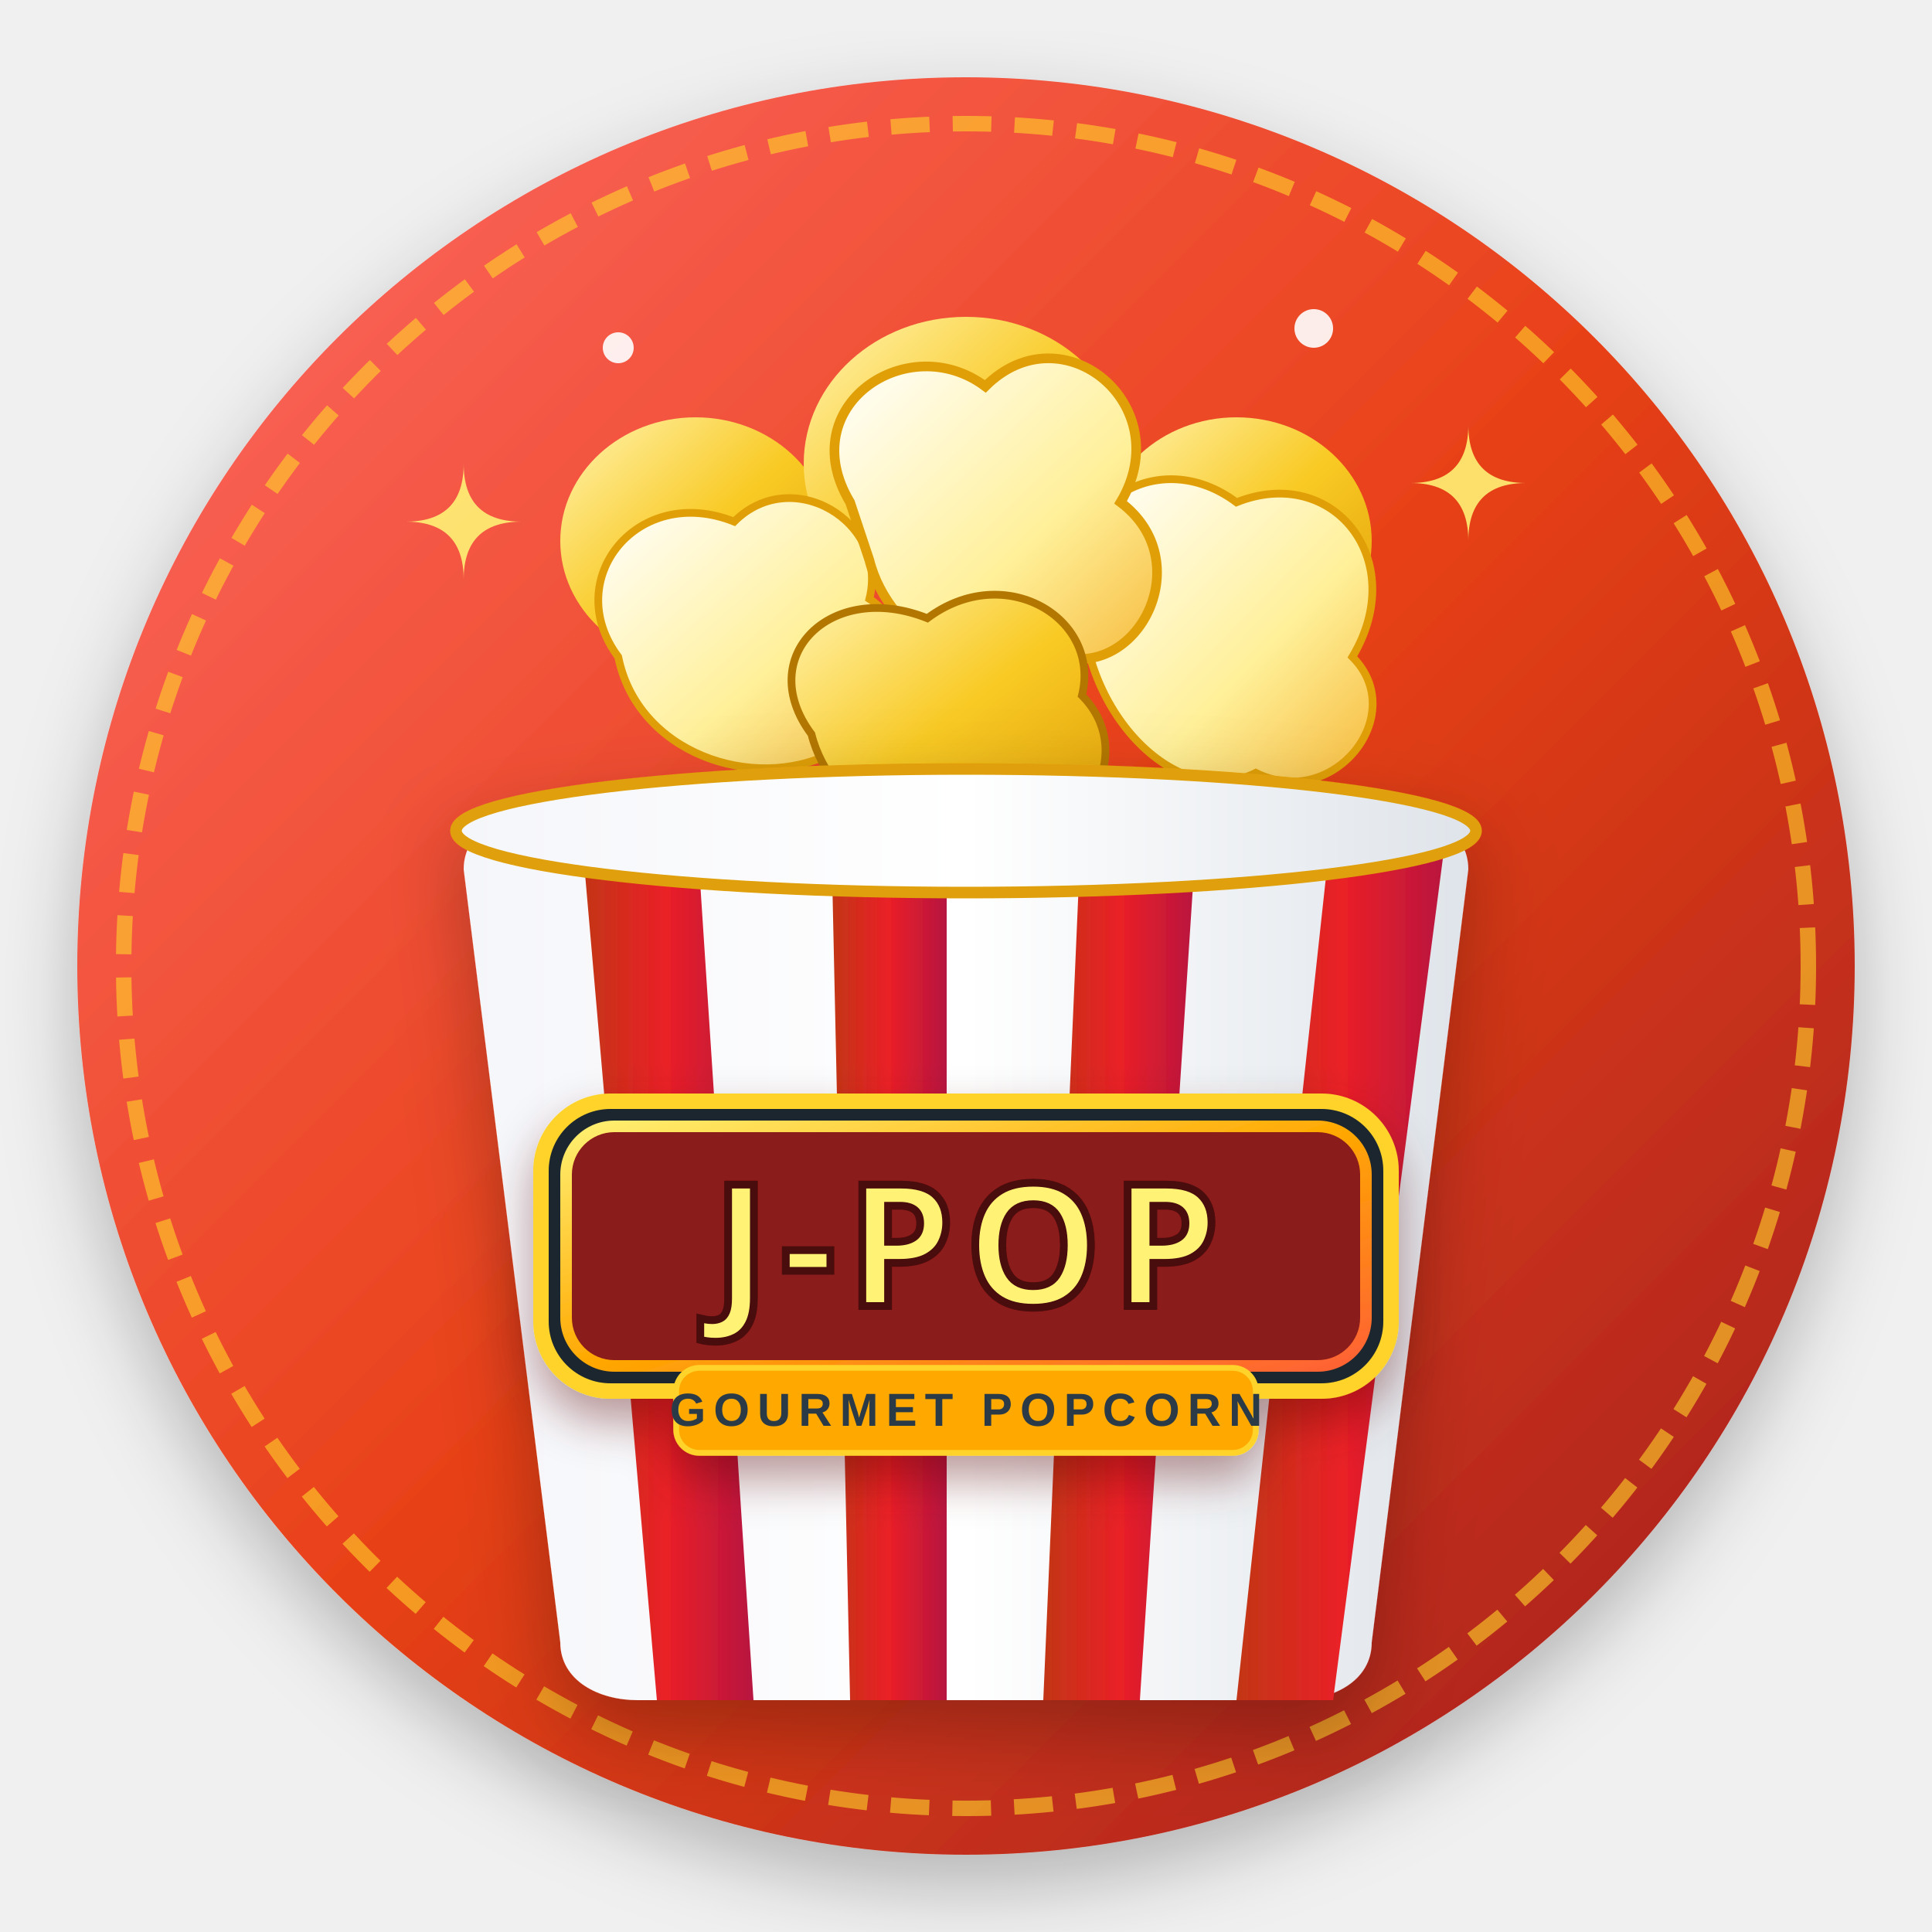
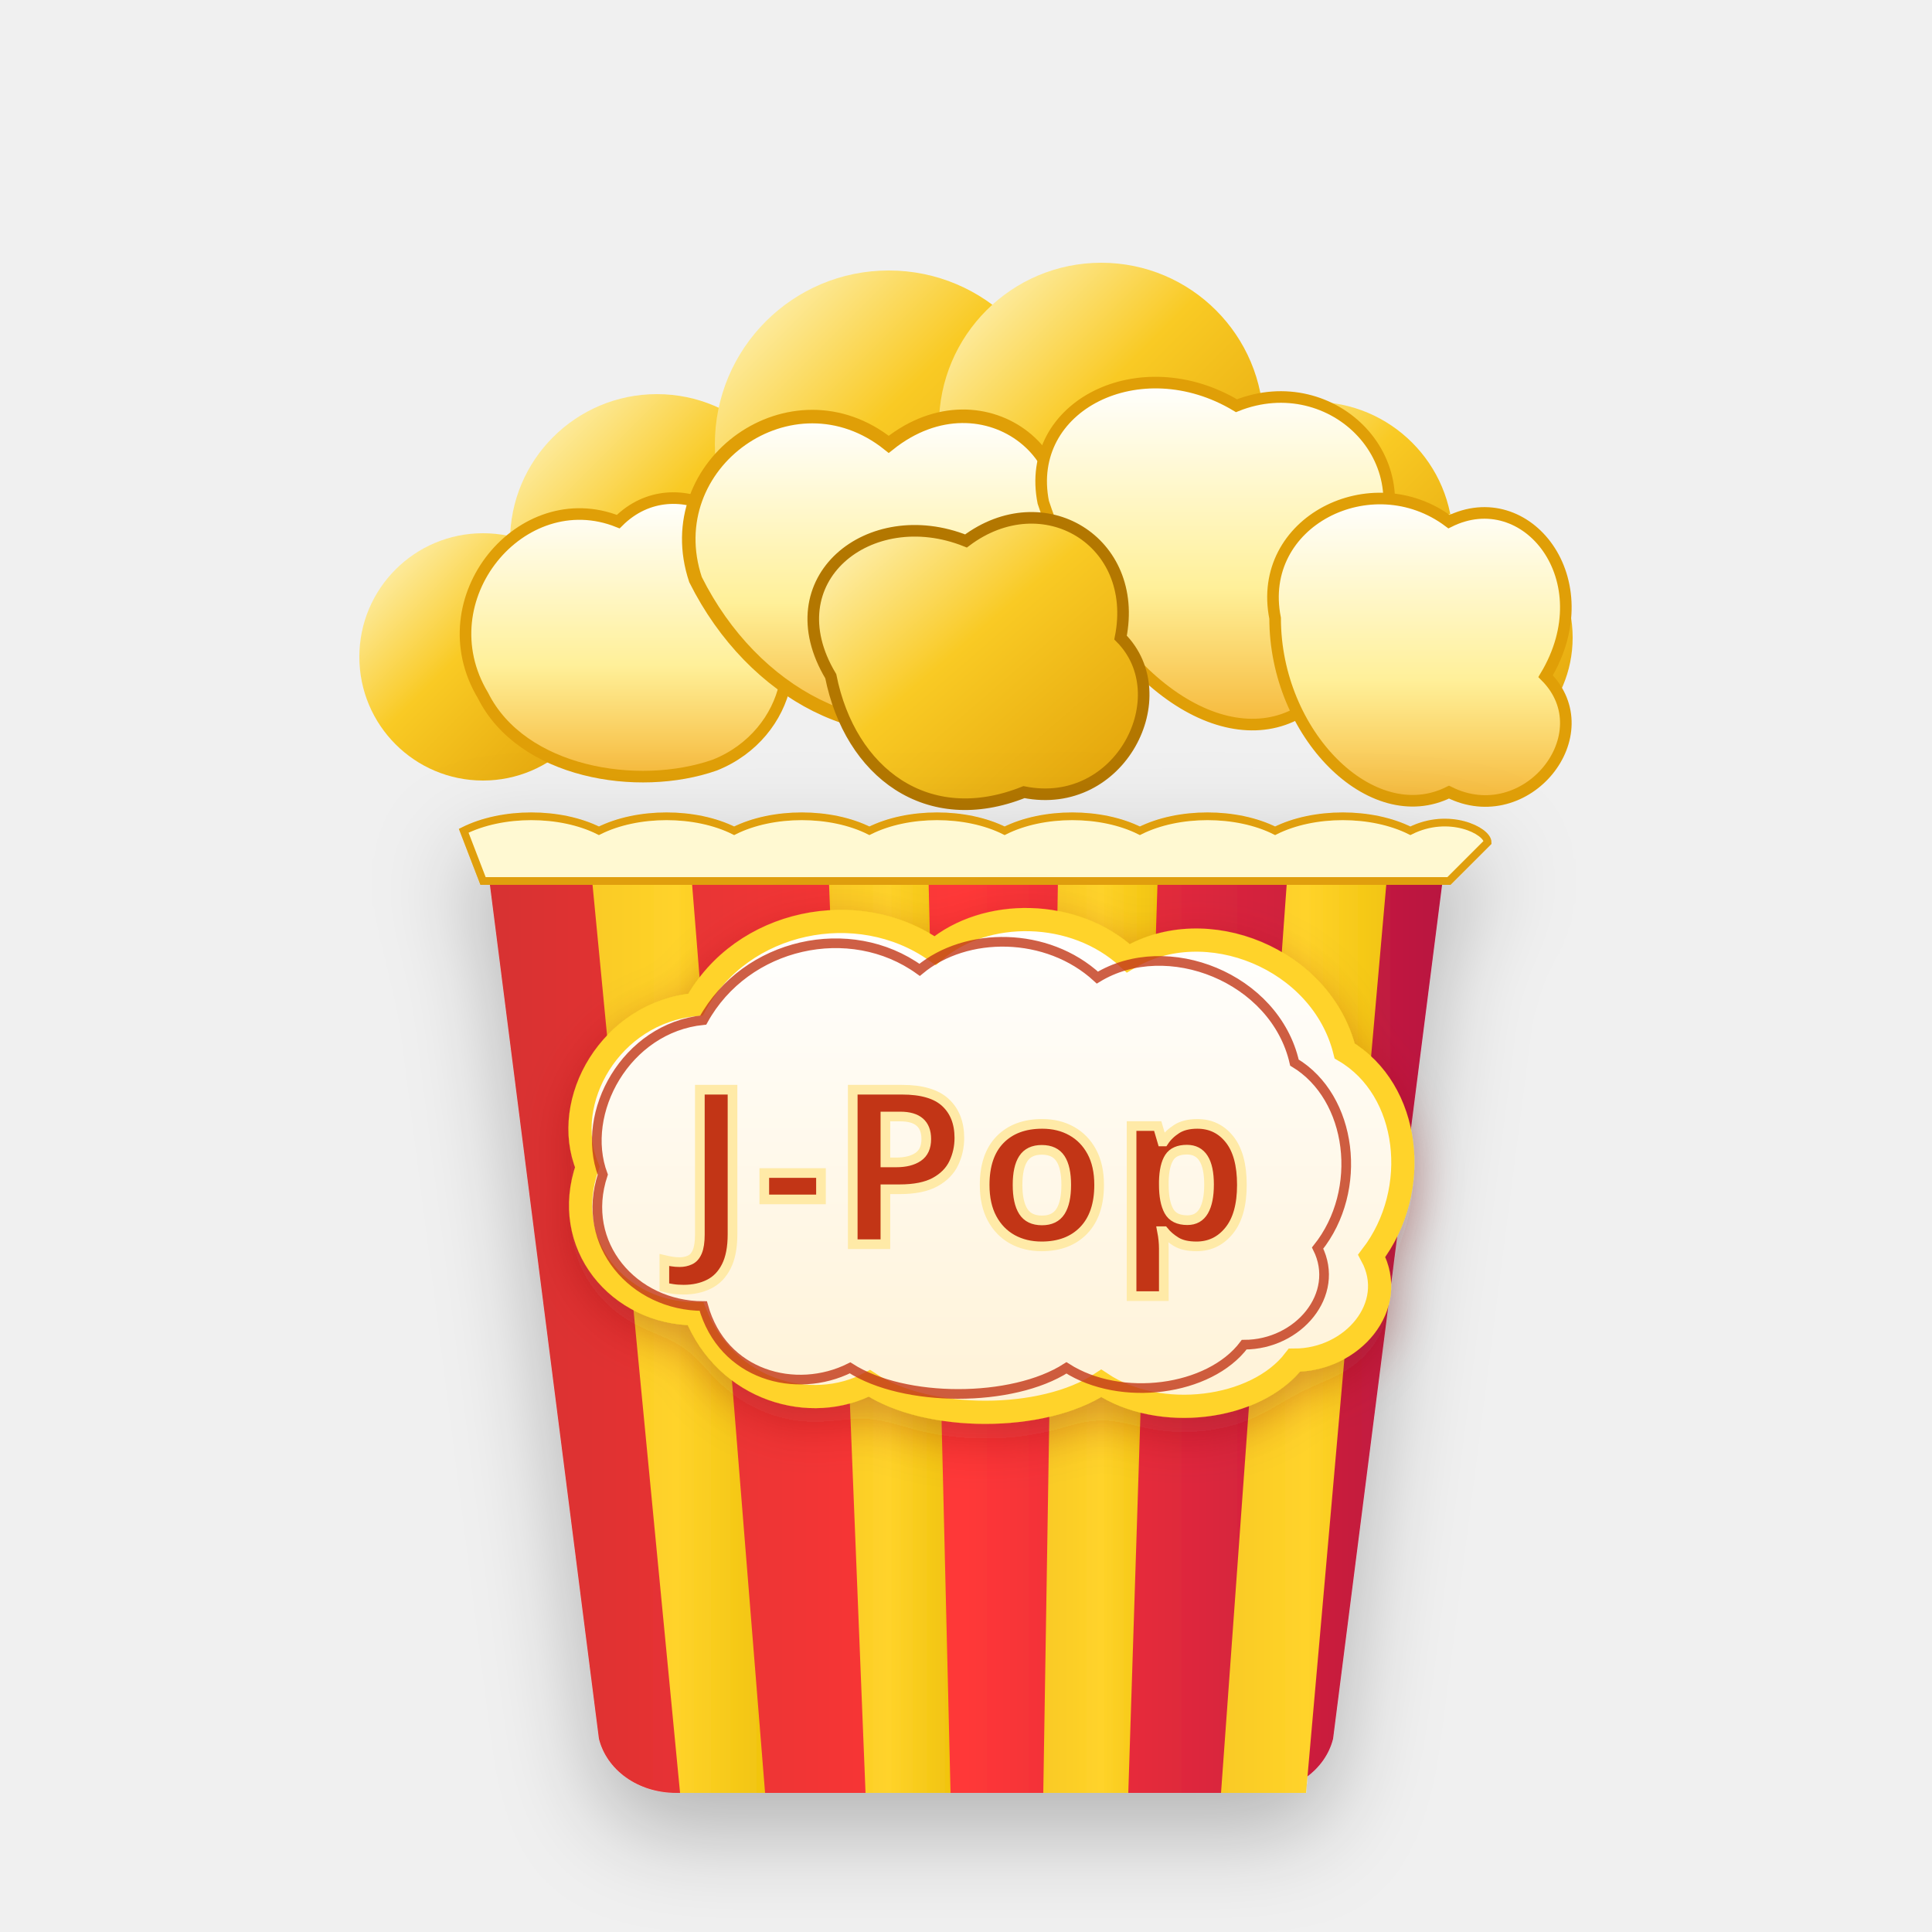
<svg xmlns="http://www.w3.org/2000/svg" viewBox="0 0 500 500" width="100%" height="100%">
  <defs>
-     <linearGradient id="bgGrad" x1="0%" y1="0%" x2="100%" y2="100%">
-       <stop offset="0%" stop-color="#FF6B6B" />
-       <stop offset="50%" stop-color="#E84118" />
-       <stop offset="100%" stop-color="#9C1C1C" />
-     </linearGradient>
-     <linearGradient id="popcornGold" x1="0%" y1="0%" x2="100%" y2="100%">
-       <stop offset="0%" stop-color="#FFF3B0" />
-       <stop offset="50%" stop-color="#F9CA24" />
+     <linearGradient id="jpopPopcornGold" x1="0%" y1="0%" x2="100%" y2="100%">
+       <stop offset="0%" stop-color="#FFF9D2" />
+       <stop offset="45%" stop-color="#F9CA24" />
      <stop offset="100%" stop-color="#E09F07" />
    </linearGradient>
-     <linearGradient id="popcornButter" x1="0%" y1="0%" x2="100%" y2="100%">
+     <linearGradient id="jpopPopcornButter" x1="0%" y1="0%" x2="0%" y2="100%">
      <stop offset="0%" stop-color="#FFFFFF" />
      <stop offset="60%" stop-color="#FFF099" />
      <stop offset="100%" stop-color="#F6B93B" />
    </linearGradient>
-     <linearGradient id="popcornHighlight" x1="0%" y1="0%" x2="0%" y2="100%">
-       <stop offset="0%" stop-color="#FFFFFF" stop-opacity="0.8" />
-       <stop offset="100%" stop-color="#FFF099" stop-opacity="0.1" />
-     </linearGradient>
-     <linearGradient id="bucketRed" x1="0%" y1="0%" x2="100%" y2="0%">
-       <stop offset="0%" stop-color="#C23616" />
-       <stop offset="50%" stop-color="#EA2027" />
+     <linearGradient id="boxRed" x1="0%" y1="0%" x2="100%" y2="0%">
+       <stop offset="0%" stop-color="#D63031" />
+       <stop offset="50%" stop-color="#FF3838" />
      <stop offset="100%" stop-color="#B71540" />
    </linearGradient>
-     <linearGradient id="bucketWhite" x1="0%" y1="0%" x2="100%" y2="0%">
-       <stop offset="0%" stop-color="#F5F6FA" />
-       <stop offset="50%" stop-color="#FFFFFF" />
-       <stop offset="100%" stop-color="#DFE4EA" />
+     <linearGradient id="boxYellow" x1="0%" y1="0%" x2="100%" y2="0%">
+       <stop offset="0%" stop-color="#F9CA24" />
+       <stop offset="50%" stop-color="#FFD32A" />
+       <stop offset="100%" stop-color="#F1C40F" />
    </linearGradient>
-     <linearGradient id="badgeGold" x1="0%" y1="0%" x2="100%" y2="100%">
-       <stop offset="0%" stop-color="#FFF275" />
-       <stop offset="50%" stop-color="#FFA801" />
-       <stop offset="100%" stop-color="#FF5E36" />
+     <linearGradient id="cloudGrad" x1="0%" y1="0%" x2="0%" y2="100%">
+       <stop offset="0%" stop-color="#FFFFFF" />
+       <stop offset="100%" stop-color="#FFF2D6" />
    </linearGradient>
-     <filter id="softShadow" x="-20%" y="-20%" width="140%" height="140%">
-       <feDropShadow dx="0" dy="8" stdDeviation="10" flood-color="#000000" flood-opacity="0.25" />
+     <filter id="boxShadow" x="-20%" y="-20%" width="140%" height="140%">
+       <feDropShadow dx="0" dy="10" stdDeviation="12" flood-color="#000000" flood-opacity="0.25" />
    </filter>
-     <filter id="badgeShadow" x="-30%" y="-30%" width="160%" height="160%">
-       <feDropShadow dx="0" dy="6" stdDeviation="6" flood-color="#560000" flood-opacity="0.4" />
+     <filter id="cloudShadow" x="-20%" y="-20%" width="140%" height="140%">
+       <feDropShadow dx="0" dy="4" stdDeviation="6" flood-color="#8B1A1A" flood-opacity="0.35" />
    </filter>
  </defs>
-   <circle cx="250" cy="250" r="230" fill="url(#bgGrad)" filter="url(#softShadow)" />
-   <circle cx="250" cy="250" r="218" fill="none" stroke="#FFD32A" stroke-width="4" stroke-dasharray="10 6" opacity="0.6" />
-   <g fill="#FFF275" opacity="0.9">
-     <path d="M 120 120 Q 120 135 105 135 Q 120 135 120 150 Q 120 135 135 135 Q 120 135 120 120 Z" />
-     <path d="M 380 110 Q 380 125 365 125 Q 380 125 380 140 Q 380 125 395 125 Q 380 125 380 110 Z" />
-     <circle cx="160" cy="90" r="4" fill="#FFFFFF" />
-     <circle cx="340" cy="85" r="5" fill="#FFFFFF" />
+   <g id="popcorn-back">
+     <circle cx="170" cy="140" r="38" fill="url(#jpopPopcornGold)" />
+     <circle cx="230" cy="115" r="45" fill="url(#jpopPopcornGold)" />
+     <circle cx="285" cy="110" r="42" fill="url(#jpopPopcornGold)" />
+     <circle cx="340" cy="140" r="36" fill="url(#jpopPopcornGold)" />
+     <circle cx="125" cy="170" r="32" fill="url(#jpopPopcornGold)" />
+     <circle cx="375" cy="165" r="32" fill="url(#jpopPopcornGold)" />
  </g>
-   <ellipse cx="180" cy="140" rx="35" ry="32" fill="url(#popcornGold)" />
-   <ellipse cx="320" cy="140" rx="35" ry="32" fill="url(#popcornGold)" />
-   <ellipse cx="250" cy="120" rx="42" ry="38" fill="url(#popcornGold)" />
-   <g>
-     <path d="M 160 170 C 145 150 165 125 190 135 C 205 120 230 135 225 155 C 240 165 235 190 215 195 C 195 205 165 195 160 170 Z" fill="url(#popcornButter)" stroke="#E09F07" stroke-width="2" />
-     <path d="M 280 155 C 275 130 300 115 320 130 C 345 120 365 145 350 170 C 365 185 345 210 325 200 C 305 210 280 185 280 155 Z" fill="url(#popcornButter)" stroke="#E09F07" stroke-width="2" />
-     <path d="M 220 130 C 205 105 235 85 255 100 C 275 80 305 105 290 130 C 310 145 295 175 275 170 C 255 180 230 165 225 145 Z" fill="url(#popcornButter)" stroke="#E09F07" stroke-width="2.5" />
-     <path d="M 210 190 C 195 170 215 150 240 160 C 260 145 285 160 280 180 C 295 195 280 220 260 215 C 240 225 215 210 210 190 Z" fill="url(#popcornGold)" stroke="#B37700" stroke-width="2" />
+   <g id="popcorn-front">
+     <path d="M 125 180 C 110 155 135 125 160 135 C 175 120 200 135 195 155 C 210 165 205 190 185 198 C 165 205 135 200 125 180 Z" fill="url(#jpopPopcornButter)" stroke="#E09F07" stroke-width="3" />
+     <path d="M 180 150 C 170 120 205 95 230 115 C 255 95 285 120 270 145 C 290 160 275 190 250 185 C 225 195 195 180 180 150 Z" fill="url(#jpopPopcornButter)" stroke="#E09F07" stroke-width="3.5" />
+     <path d="M 270 130 C 265 105 295 90 320 105 C 345 95 370 120 355 145 C 375 160 360 190 335 185 C 315 195 285 175 270 130 Z" fill="url(#jpopPopcornButter)" stroke="#E09F07" stroke-width="3" />
+     <path d="M 330 160 C 325 135 355 120 375 135 C 395 125 415 150 400 175 C 415 190 395 215 375 205 C 355 215 330 190 330 160 Z" fill="url(#jpopPopcornButter)" stroke="#E09F07" stroke-width="3" />
+     <path d="M 215 175 C 200 150 225 130 250 140 C 270 125 295 140 290 165 C 305 180 290 210 265 205 C 240 215 220 200 215 175 Z" fill="url(#jpopPopcornGold)" stroke="#B37700" stroke-width="3" />
  </g>
-   <g filter="url(#softShadow)">
-     <path d="M 120 225 L 145 425 C 145 435 155 440 165 440 L 335 440 C 345 440 355 435 355 425 L 380 225 C 380 215 370 210 360 210 L 140 210 C 130 210 120 215 120 225 Z" fill="url(#bucketWhite)" />
-     <polygon points="150,210 180,210 195,440 170,440" fill="url(#bucketRed)" />
-     <polygon points="215,210 245,210 245,440 220,440" fill="url(#bucketRed)" />
-     <polygon points="280,210 310,210 295,440 270,440" fill="url(#bucketRed)" />
-     <polygon points="345,210 375,210 345,440 320,440" fill="url(#bucketRed)" />
-     <ellipse cx="250" cy="215" rx="132" ry="16" fill="url(#bucketWhite)" stroke="#E09F07" stroke-width="3" />
+   <g id="popcorn-box" filter="url(#boxShadow)">
+     <path d="M 125 215 L 155 450 C 157 458 165 464 175 464 L 325 464 C 335 464 343 458 345 450 L 375 215 Z" fill="url(#boxRed)" />
+     <polygon points="152,215 178,215 198,464 176,464" fill="url(#boxYellow)" />
+     <polygon points="214,215 240,215 246,464 224,464" fill="url(#boxYellow)" />
+     <polygon points="274,215 300,215 292,464 270,464" fill="url(#boxYellow)" />
+     <polygon points="334,215 360,215 338,464 316,464" fill="url(#boxYellow)" />
+     <path d="M 120 215 C 130 210 145 210 155 215 C 165 210 180 210 190 215 C 200 210 215 210 225 215 C 235 210 250 210 260 215 C 270 210 285 210 295 215 C 305 210 320 210 330 215 C 340 210 355 210 365 215 C 375 210 385 215 385 218 L 375 228 L 125 228 Z" fill="#FFF9D2" stroke="#E09F07" stroke-width="2" />
  </g>
-   <g filter="url(#badgeShadow)">
-     <rect x="140" y="285" width="220" height="75" rx="18" fill="#1E272E" stroke="#FFD32A" stroke-width="4" />
-     <rect x="145" y="290" width="210" height="65" rx="14" fill="url(#badgeGold)" />
-     <rect x="148" y="293" width="204" height="59" rx="11" fill="#8B1A1A" />
-     <text x="250" y="338" font-family="'Impact', 'Arial Black', sans-serif" font-size="44" font-weight="900" text-anchor="middle" fill="#FFF275" stroke="#480808" stroke-width="2" letter-spacing="3">
-       J-POP
-     </text>
-     <rect x="175" y="354" width="150" height="22" rx="6" fill="#FFA801" stroke="#FFD32A" stroke-width="1.5" />
-     <text x="250" y="369" font-family="'Trebuchet MS', 'Arial', sans-serif" font-size="12" font-weight="800" text-anchor="middle" fill="#2C3A47" letter-spacing="2">
-       GOURMET POPCORN
+   <g id="cloud-emblem" filter="url(#cloudShadow)">
+     <path d="M 180 340 C 160 340 145 322 152 302 C 145 285 158 262 180 260 C 192 238 222 232 242 246 C 255 235 278 235 292 248 C 312 236 342 248 348 272 C 365 282 368 308 355 325 C 362 338 350 352 335 352 C 325 365 300 368 285 358 C 270 368 240 368 225 358 C 210 366 188 360 180 340 Z" fill="url(#cloudGrad)" stroke="#FFD32A" stroke-width="6" />
+     <path d="M 182 338 C 164 338 150 322 156 304 C 150 288 162 266 182 264 C 193 244 220 238 238 251 C 250 241 271 241 284 253 C 302 242 330 253 335 275 C 350 284 353 308 341 323 C 347 335 336 348 322 348 C 313 360 290 363 276 354 C 262 363 234 363 220 354 C 206 361 187 356 182 338 Z" fill="none" stroke="#C23616" stroke-width="2.5" opacity="0.8" />
+     <text x="250" y="322" text-anchor="middle" font-family="'Arial Black', 'Impact', 'Montserrat', sans-serif" font-size="56" font-weight="900" letter-spacing="1.5" fill="#C23616" stroke="#FFEAA7" stroke-width="2.5">
+       J-Pop
    </text>
  </g>
</svg>
